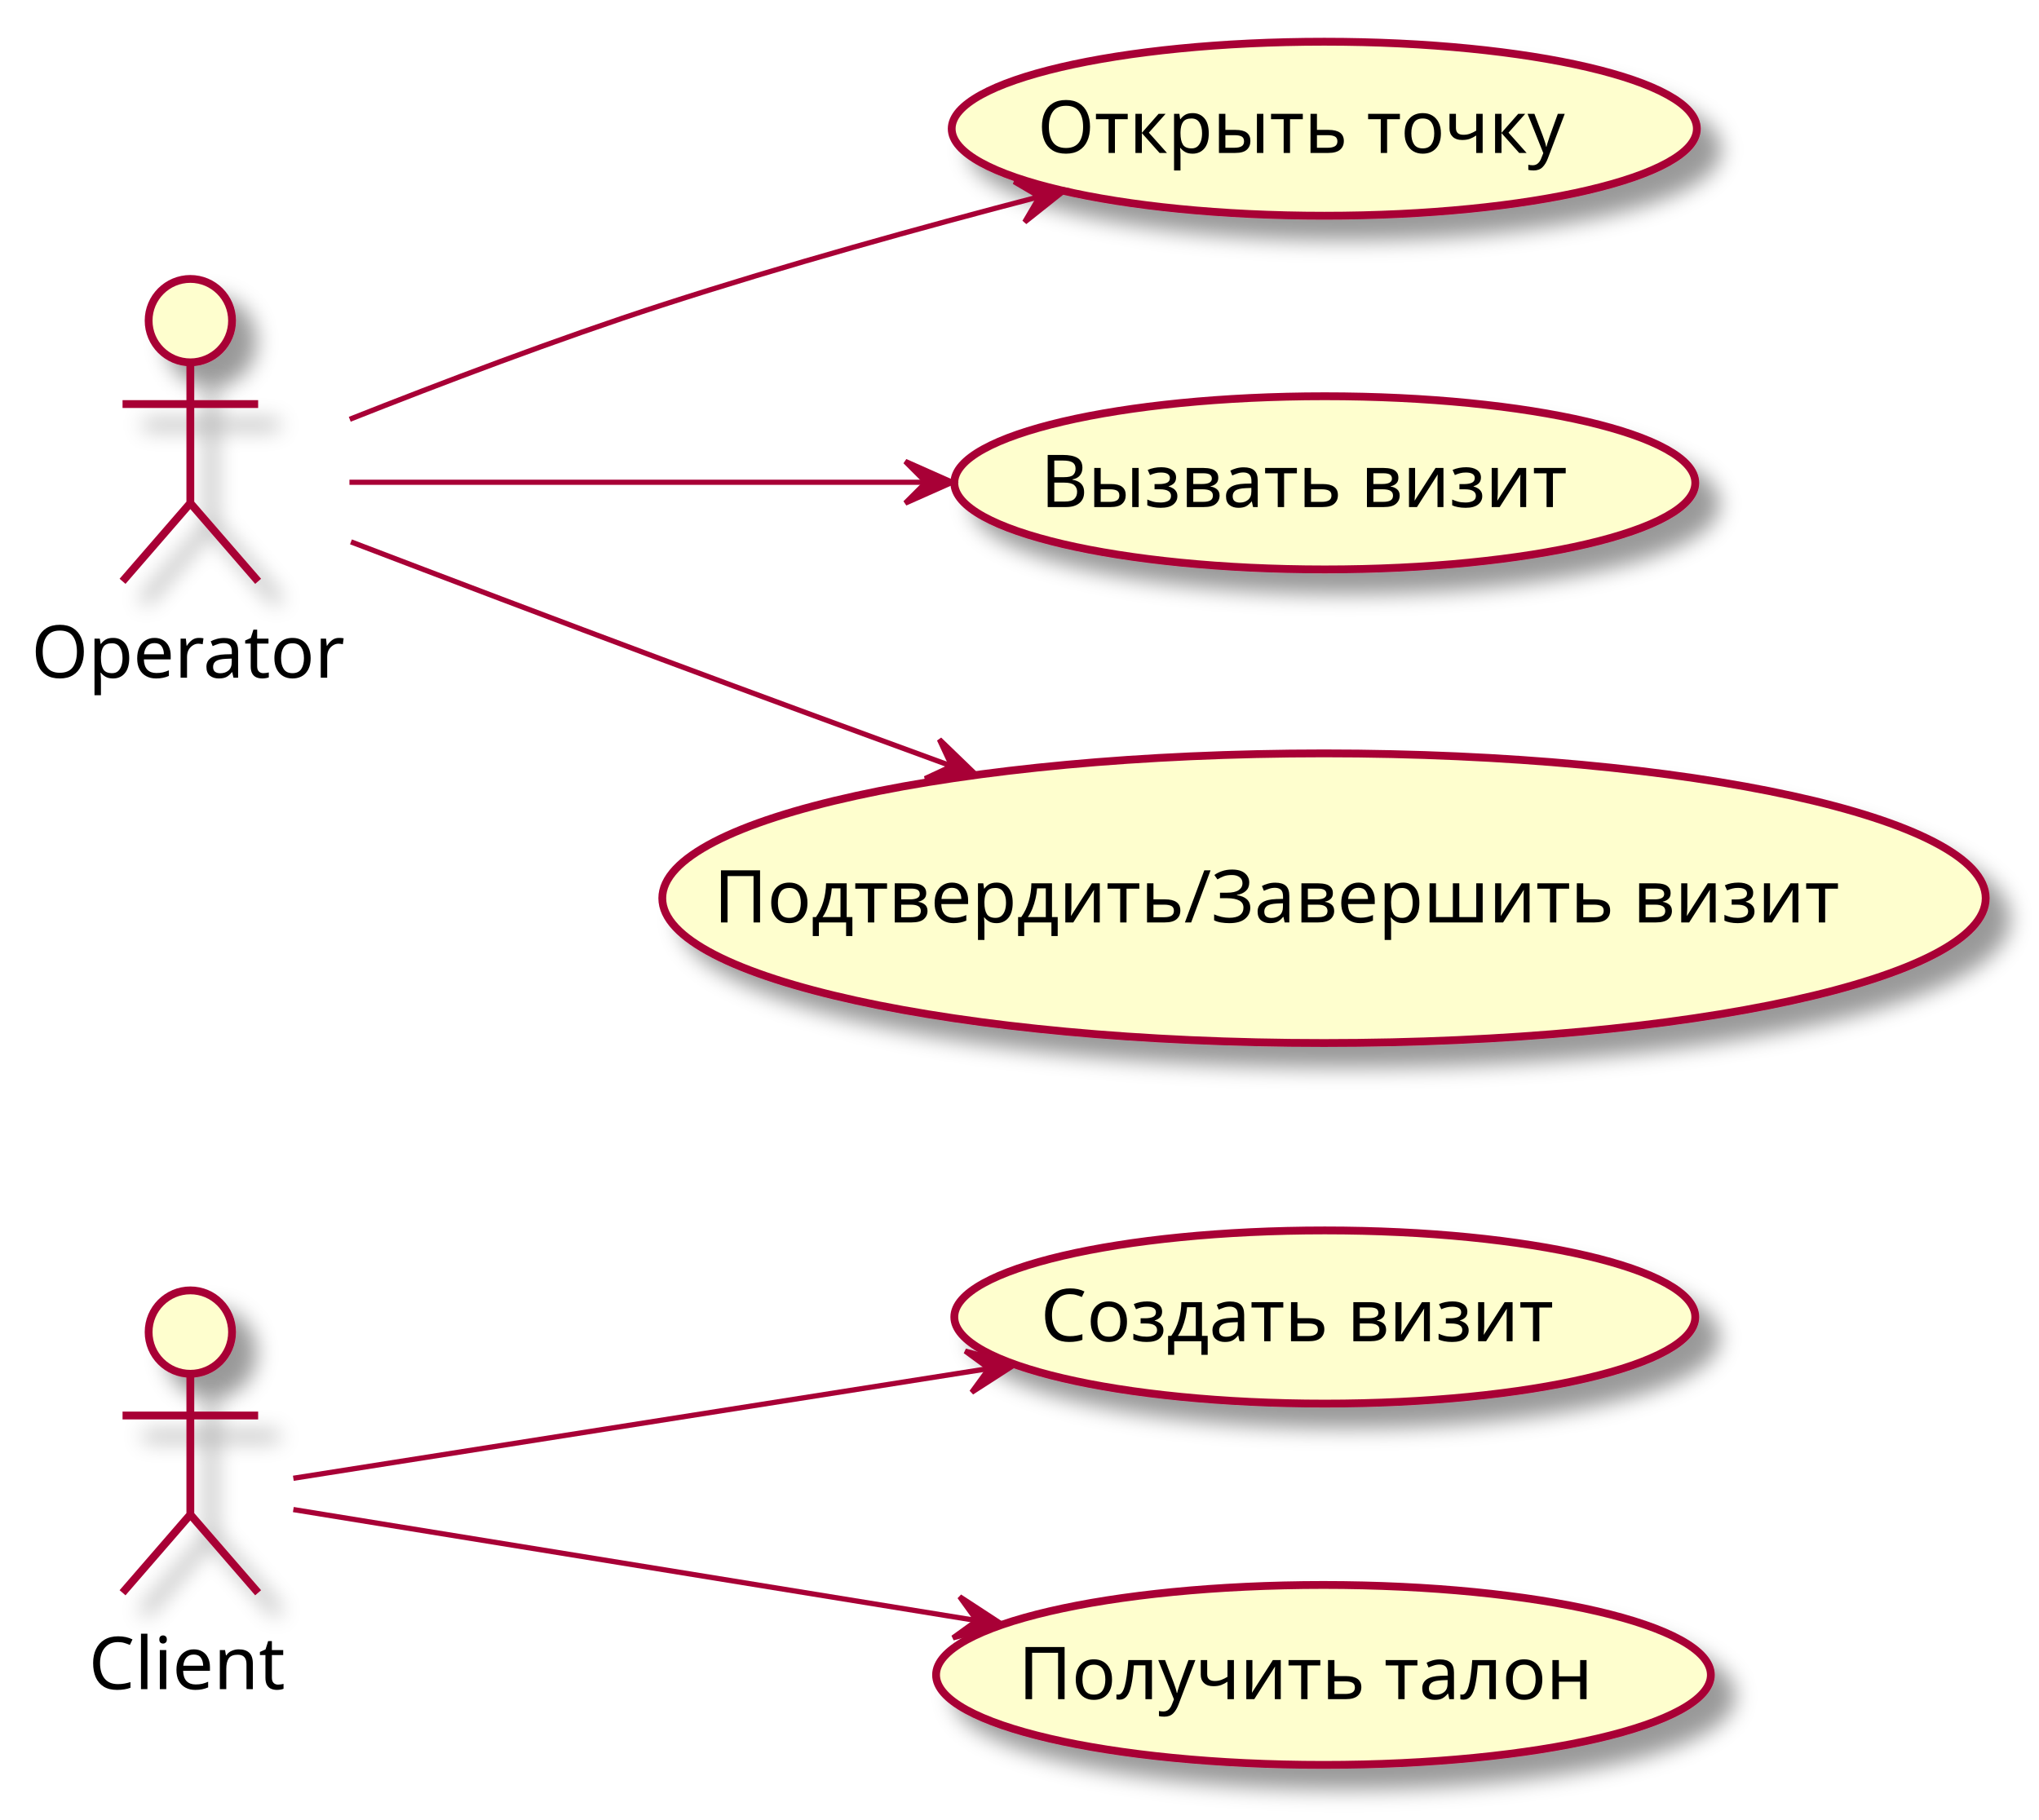
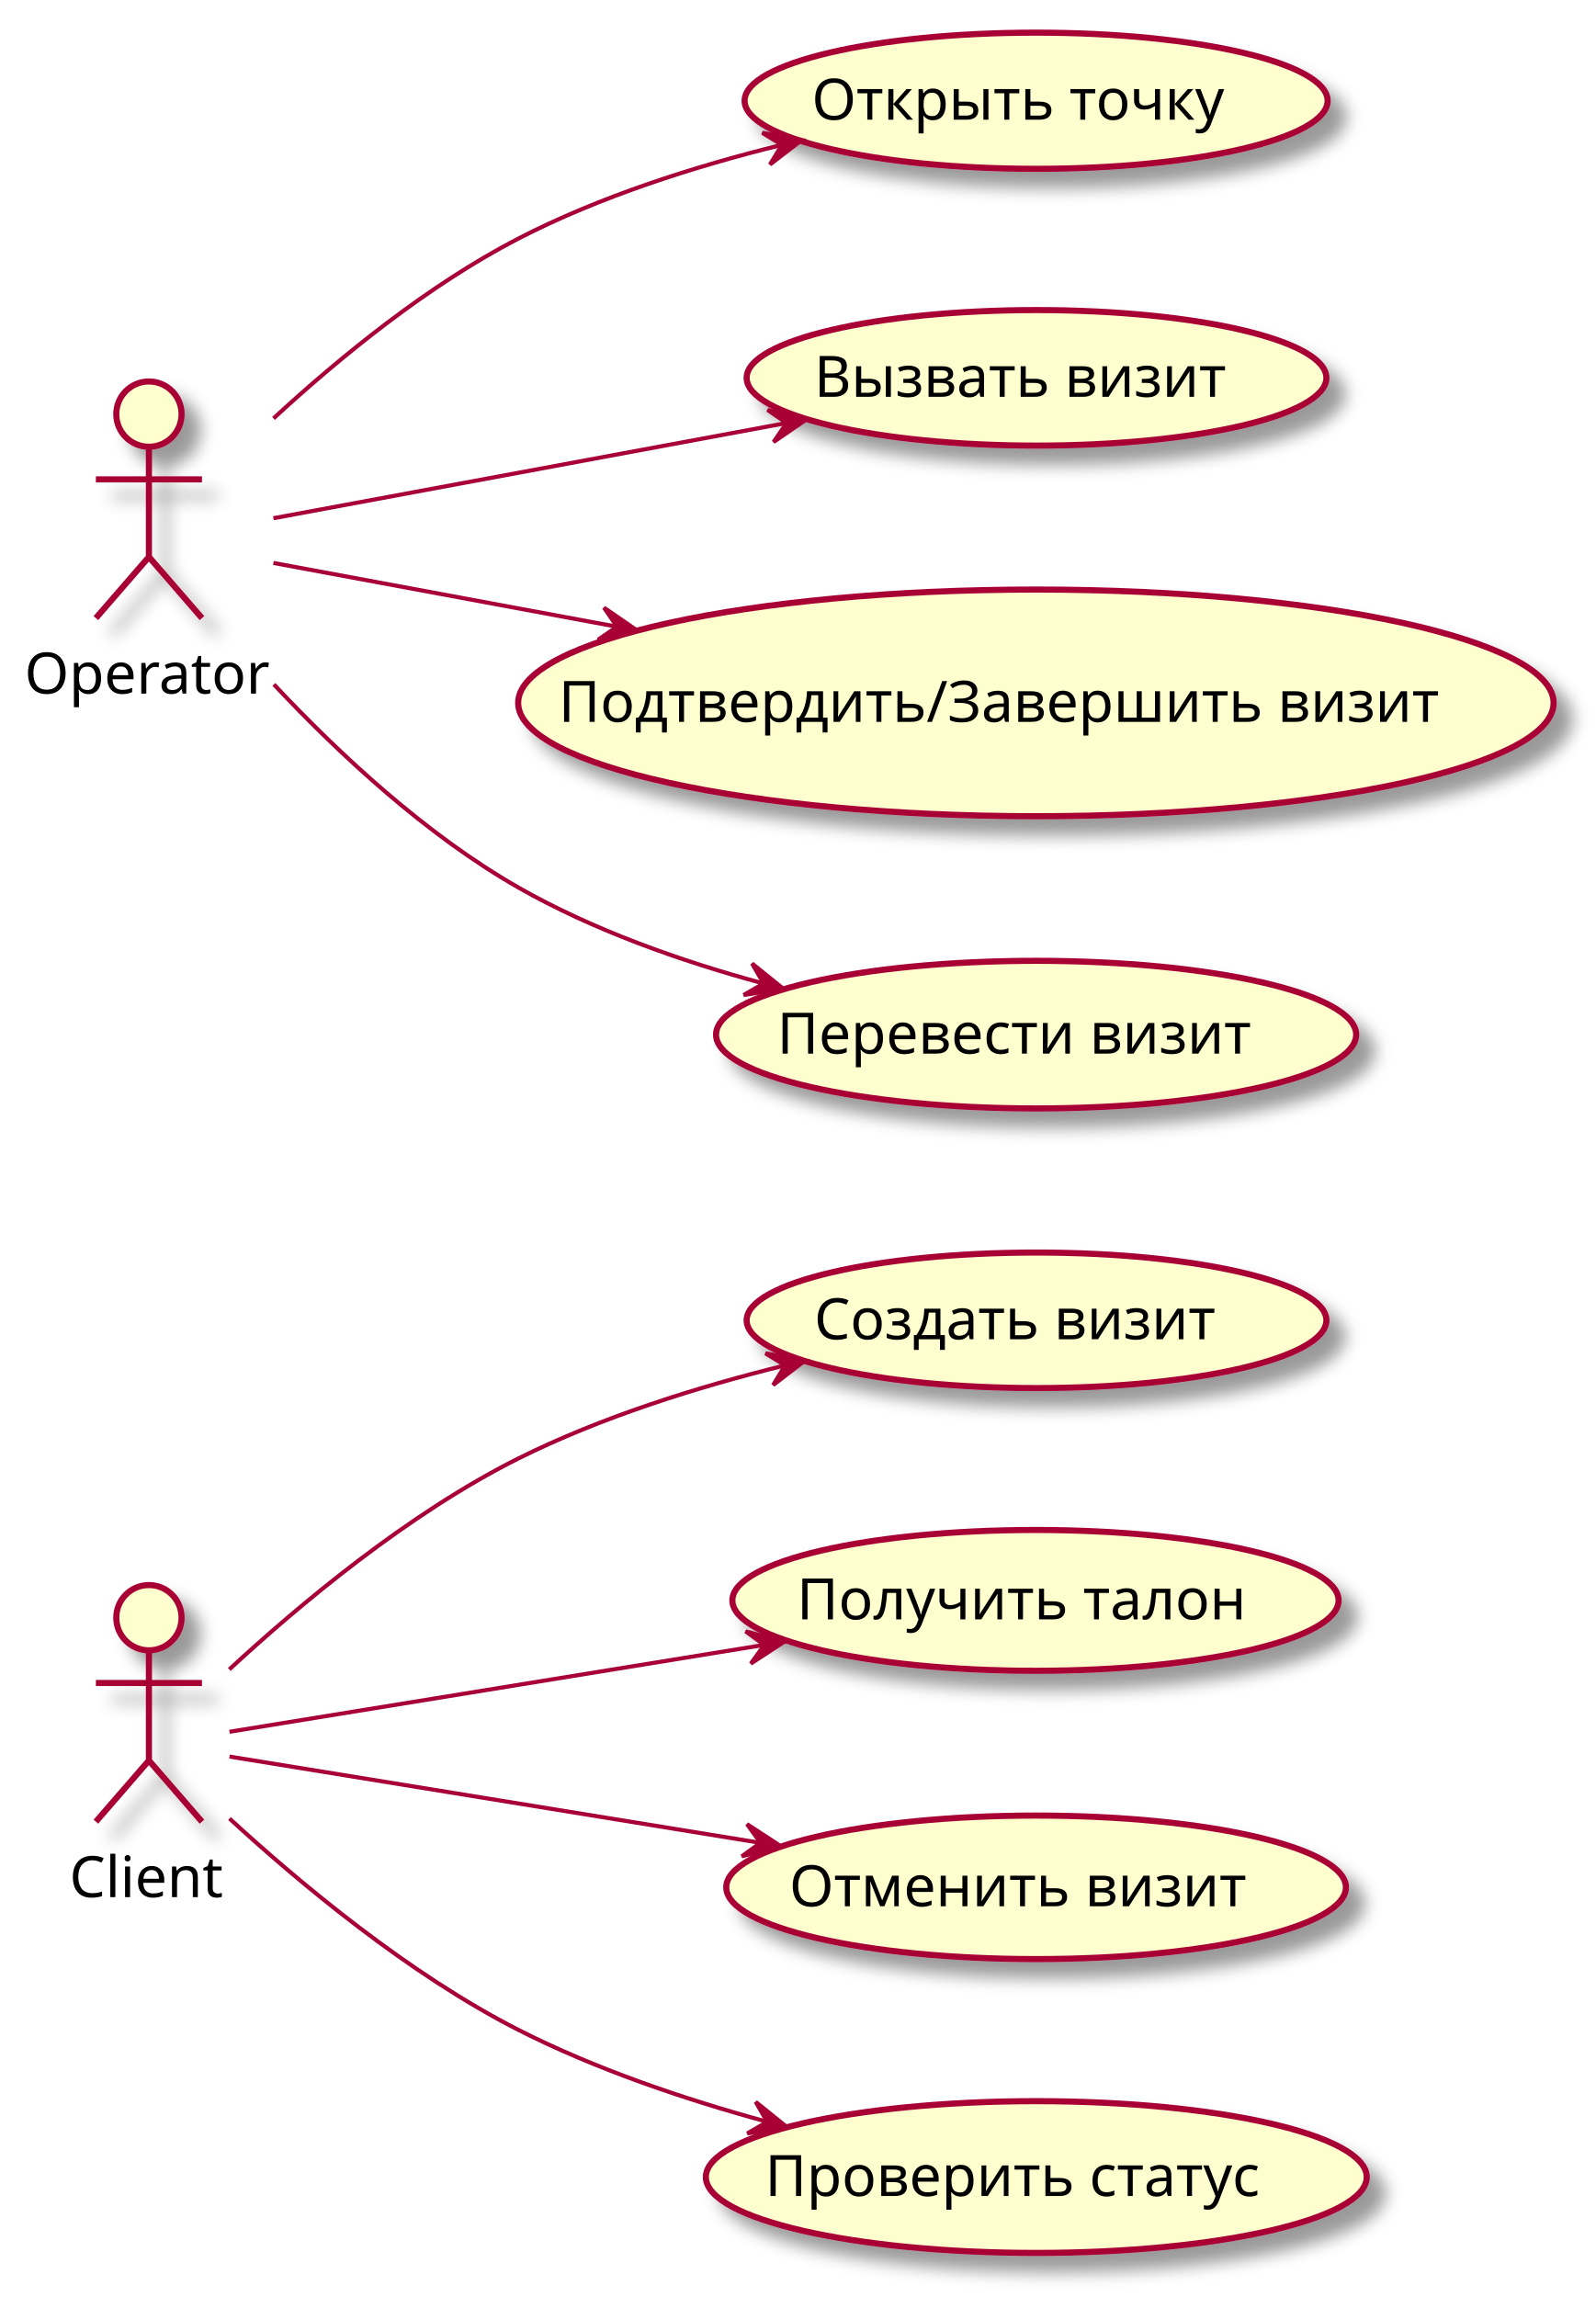
- <svg xmlns="http://www.w3.org/2000/svg" contentScriptType="application/ecmascript" contentStyleType="text/css" height="349px" preserveAspectRatio="none" style="width:391px;height:349px;" version="1.1" viewBox="0 0 391 349" width="391px" zoomAndPan="magnify">
+ <svg xmlns="http://www.w3.org/2000/svg" contentScriptType="application/ecmascript" contentStyleType="text/css" height="563px" preserveAspectRatio="none" style="width:391px;height:563px;" version="1.1" viewBox="0 0 391 563" width="391px" zoomAndPan="magnify">
  <defs>
-     <filter height="300%" id="f3rl2oasfgm6c" width="300%" x="-1" y="-1">
+     <filter height="300%" id="f14t8wot6p5j62" width="300%" x="-1" y="-1">
      <feGaussianBlur result="blurOut" stdDeviation="2.0" />
      <feColorMatrix in="blurOut" result="blurOut2" type="matrix" values="0 0 0 0 0 0 0 0 0 0 0 0 0 0 0 0 0 0 .4 0" />
      <feOffset dx="4.0" dy="4.0" in="blurOut2" result="blurOut3" />
      <feBlend in="SourceGraphic" in2="blurOut3" mode="normal" />
    </filter>
  </defs>
  <g>
-     <ellipse cx="36.5" cy="255.5" fill="#FEFECE" filter="url(#f3rl2oasfgm6c)" rx="8" ry="8" style="stroke: #A80036; stroke-width: 1.5;" />
-     <path d="M36.5,263.5 L36.5,290.5 M23.5,271.5 L49.5,271.5 M36.5,290.5 L23.5,305.5 M36.5,290.5 L49.5,305.5 " fill="none" filter="url(#f3rl2oasfgm6c)" style="stroke: #A80036; stroke-width: 1.5;" />
-     <text fill="#000000" font-family="sans-serif" font-size="14" lengthAdjust="spacingAndGlyphs" textLength="39" x="17" y="323.995">Client</text>
-     <ellipse cx="36.5" cy="61.5" fill="#FEFECE" filter="url(#f3rl2oasfgm6c)" rx="8" ry="8" style="stroke: #A80036; stroke-width: 1.5;" />
-     <path d="M36.5,69.5 L36.5,96.5 M23.5,77.5 L49.5,77.5 M36.5,96.5 L23.5,111.5 M36.5,96.5 L49.5,111.5 " fill="none" filter="url(#f3rl2oasfgm6c)" style="stroke: #A80036; stroke-width: 1.5;" />
-     <text fill="#000000" font-family="sans-serif" font-size="14" lengthAdjust="spacingAndGlyphs" textLength="61" x="6" y="129.995">Operator</text>
-     <ellipse cx="254.045" cy="252.609" fill="#FEFECE" filter="url(#f3rl2oasfgm6c)" rx="71.045" ry="16.609" style="stroke: #A80036; stroke-width: 1.5;" />
-     <text fill="#000000" font-family="sans-serif" font-size="14" lengthAdjust="spacingAndGlyphs" textLength="109" x="199.545" y="257.257">Создать визит</text>
-     <ellipse cx="253.789" cy="321.258" fill="#FEFECE" filter="url(#f3rl2oasfgm6c)" rx="74.289" ry="17.258" style="stroke: #A80036; stroke-width: 1.5;" />
-     <text fill="#000000" font-family="sans-serif" font-size="14" lengthAdjust="spacingAndGlyphs" textLength="117" x="195.289" y="325.906">Получить талон</text>
-     <ellipse cx="253.946" cy="24.689" fill="#FEFECE" filter="url(#f3rl2oasfgm6c)" rx="71.447" ry="16.689" style="stroke: #A80036; stroke-width: 1.5;" />
+     <ellipse cx="36.5" cy="396.5" fill="#FEFECE" filter="url(#f14t8wot6p5j62)" rx="8" ry="8" style="stroke: #A80036; stroke-width: 1.5;" />
+     <path d="M36.5,404.5 L36.5,431.5 M23.5,412.5 L49.5,412.5 M36.5,431.5 L23.5,446.5 M36.5,431.5 L49.5,446.5 " fill="none" filter="url(#f14t8wot6p5j62)" style="stroke: #A80036; stroke-width: 1.5;" />
+     <text fill="#000000" font-family="sans-serif" font-size="14" lengthAdjust="spacingAndGlyphs" textLength="39" x="17" y="464.995">Client</text>
+     <ellipse cx="36.5" cy="101.5" fill="#FEFECE" filter="url(#f14t8wot6p5j62)" rx="8" ry="8" style="stroke: #A80036; stroke-width: 1.5;" />
+     <path d="M36.5,109.5 L36.5,136.5 M23.5,117.5 L49.5,117.5 M36.5,136.5 L23.5,151.5 M36.5,136.5 L49.5,151.5 " fill="none" filter="url(#f14t8wot6p5j62)" style="stroke: #A80036; stroke-width: 1.5;" />
+     <text fill="#000000" font-family="sans-serif" font-size="14" lengthAdjust="spacingAndGlyphs" textLength="61" x="6" y="169.995">Operator</text>
+     <ellipse cx="254.045" cy="323.609" fill="#FEFECE" filter="url(#f14t8wot6p5j62)" rx="71.045" ry="16.609" style="stroke: #A80036; stroke-width: 1.5;" />
+     <text fill="#000000" font-family="sans-serif" font-size="14" lengthAdjust="spacingAndGlyphs" textLength="109" x="199.545" y="328.257">Создать визит</text>
+     <ellipse cx="253.789" cy="392.258" fill="#FEFECE" filter="url(#f14t8wot6p5j62)" rx="74.289" ry="17.258" style="stroke: #A80036; stroke-width: 1.5;" />
+     <text fill="#000000" font-family="sans-serif" font-size="14" lengthAdjust="spacingAndGlyphs" textLength="117" x="195.289" y="396.906">Получить талон</text>
+     <ellipse cx="253.94" cy="462.588" fill="#FEFECE" filter="url(#f14t8wot6p5j62)" rx="75.939" ry="17.588" style="stroke: #A80036; stroke-width: 1.5;" />
+     <text fill="#000000" font-family="sans-serif" font-size="14" lengthAdjust="spacingAndGlyphs" textLength="121" x="193.44" y="467.236">Отменить визит</text>
+     <ellipse cx="253.988" cy="533.598" fill="#FEFECE" filter="url(#f14t8wot6p5j62)" rx="80.988" ry="18.598" style="stroke: #A80036; stroke-width: 1.5;" />
+     <text fill="#000000" font-family="sans-serif" font-size="14" lengthAdjust="spacingAndGlyphs" textLength="133" x="187.488" y="538.246">Проверить статус</text>
+     <ellipse cx="253.946" cy="24.689" fill="#FEFECE" filter="url(#f14t8wot6p5j62)" rx="71.447" ry="16.689" style="stroke: #A80036; stroke-width: 1.5;" />
    <text fill="#000000" font-family="sans-serif" font-size="14" lengthAdjust="spacingAndGlyphs" textLength="110" x="198.946" y="29.338">Открыть точку</text>
-     <ellipse cx="254.045" cy="92.609" fill="#FEFECE" filter="url(#f3rl2oasfgm6c)" rx="71.045" ry="16.609" style="stroke: #A80036; stroke-width: 1.5;" />
+     <ellipse cx="254.045" cy="92.609" fill="#FEFECE" filter="url(#f14t8wot6p5j62)" rx="71.045" ry="16.609" style="stroke: #A80036; stroke-width: 1.5;" />
    <text fill="#000000" font-family="sans-serif" font-size="14" lengthAdjust="spacingAndGlyphs" textLength="109" x="199.545" y="97.257">Вызвать визит</text>
-     <ellipse cx="253.891" cy="172.278" fill="#FEFECE" filter="url(#f3rl2oasfgm6c)" rx="126.891" ry="27.778" style="stroke: #A80036; stroke-width: 1.5;" />
+     <ellipse cx="253.891" cy="172.278" fill="#FEFECE" filter="url(#f14t8wot6p5j62)" rx="126.891" ry="27.778" style="stroke: #A80036; stroke-width: 1.5;" />
    <text fill="#000000" font-family="sans-serif" font-size="14" lengthAdjust="spacingAndGlyphs" textLength="234" x="136.891" y="176.927">Подтвердить/Завершить визит</text>
-     <path d="M56.25,283.54 C85.63,278.91 143.88,269.72 189.4,262.53 " fill="none" id="Client-&gt;Создать визит" style="stroke: #A80036; stroke-width: 1.0;" />
-     <polygon fill="#A80036" points="194.61,261.71,185.101,259.146,189.67,262.481,186.334,267.05,194.61,261.71" style="stroke: #A80036; stroke-width: 1.0;" />
-     <path d="M56.25,289.54 C85.14,294.24 141.93,303.46 187.1,310.8 " fill="none" id="Client-&gt;Получить талон" style="stroke: #A80036; stroke-width: 1.0;" />
-     <polygon fill="#A80036" points="192.27,311.64,184.027,306.25,187.335,310.839,182.745,314.146,192.27,311.64" style="stroke: #A80036; stroke-width: 1.0;" />
-     <path d="M67.07,80.42 C84.39,73.56 106.76,65.06 127,58.5 C150.45,50.9 176.71,43.62 199.18,37.76 " fill="none" id="Operator-&gt;Открыть точку" style="stroke: #A80036; stroke-width: 1.0;" />
-     <polygon fill="#A80036" points="204.2,36.46,194.484,34.85,199.36,37.716,196.494,42.593,204.2,36.46" style="stroke: #A80036; stroke-width: 1.0;" />
-     <path d="M67.01,92.5 C95.36,92.5 139.4,92.5 177.5,92.5 " fill="none" id="Operator-&gt;Вызвать визит" style="stroke: #A80036; stroke-width: 1.0;" />
-     <polygon fill="#A80036" points="182.6,92.5,173.6,88.5,177.6,92.5,173.6,96.5,182.6,92.5" style="stroke: #A80036; stroke-width: 1.0;" />
-     <path d="M67.3,103.93 C84.69,110.57 107.06,119.07 127,126.5 C144.85,133.15 164.16,140.25 182.18,146.83 " fill="none" id="Operator-&gt;Подтвердить/Завершить визит" style="stroke: #A80036; stroke-width: 1.0;" />
-     <polygon fill="#A80036" points="187.22,148.67,180.136,141.828,182.523,146.957,177.394,149.344,187.22,148.67" style="stroke: #A80036; stroke-width: 1.0;" />
+     <ellipse cx="253.946" cy="253.589" fill="#FEFECE" filter="url(#f14t8wot6p5j62)" rx="78.447" ry="18.089" style="stroke: #A80036; stroke-width: 1.5;" />
+     <text fill="#000000" font-family="sans-serif" font-size="14" lengthAdjust="spacingAndGlyphs" textLength="127" x="190.446" y="258.238">Перевести визит</text>
+     <path d="M56.2,409.18 C73.31,393.36 100.01,371 127,357.5 C147.26,347.37 170.92,339.96 192.22,334.7 " fill="none" id="Client-&gt;Создать визит" style="stroke: #A80036; stroke-width: 1.0;" />
+     <polygon fill="#A80036" points="197.3,333.48,187.613,331.702,192.439,334.652,189.489,339.479,197.3,333.48" style="stroke: #A80036; stroke-width: 1.0;" />
+     <path d="M56.25,424.46 C85.14,419.76 141.93,410.54 187.1,403.2 " fill="none" id="Client-&gt;Получить талон" style="stroke: #A80036; stroke-width: 1.0;" />
+     <polygon fill="#A80036" points="192.27,402.36,182.745,399.854,187.335,403.161,184.027,407.75,192.27,402.36" style="stroke: #A80036; stroke-width: 1.0;" />
+     <path d="M56.25,430.54 C84.94,435.2 141.16,444.34 186.18,451.65 " fill="none" id="Client-&gt;Отменить визит" style="stroke: #A80036; stroke-width: 1.0;" />
+     <polygon fill="#A80036" points="191.33,452.48,183.085,447.093,186.394,451.681,181.806,454.991,191.33,452.48" style="stroke: #A80036; stroke-width: 1.0;" />
+     <path d="M56.25,445.73 C73.39,461.48 100.11,483.8 127,497.5 C145.88,507.11 167.69,514.5 187.81,520 " fill="none" id="Client-&gt;Проверить статус" style="stroke: #A80036; stroke-width: 1.0;" />
+     <polygon fill="#A80036" points="192.88,521.36,185.212,515.179,188.048,520.073,183.154,522.91,192.88,521.36" style="stroke: #A80036; stroke-width: 1.0;" />
+     <path d="M67.03,102.56 C83.45,87.42 104.97,69.89 127,58.5 C146.94,48.19 170.31,40.77 191.48,35.54 " fill="none" id="Operator-&gt;Открыть точку" style="stroke: #A80036; stroke-width: 1.0;" />
+     <polygon fill="#A80036" points="196.52,34.33,186.833,32.552,191.659,35.502,188.709,40.329,196.52,34.33" style="stroke: #A80036; stroke-width: 1.0;" />
+     <path d="M67.01,127.02 C99.25,121.04 151.75,111.29 192.76,103.68 " fill="none" id="Operator-&gt;Вызвать визит" style="stroke: #A80036; stroke-width: 1.0;" />
+     <polygon fill="#A80036" points="197.71,102.76,188.13,100.474,192.794,103.674,189.594,108.339,197.71,102.76" style="stroke: #A80036; stroke-width: 1.0;" />
+     <path d="M67.01,137.98 C89.01,142.06 120.43,147.89 151.21,153.61 " fill="none" id="Operator-&gt;Подтвердить/Завершить визит" style="stroke: #A80036; stroke-width: 1.0;" />
+     <polygon fill="#A80036" points="156.15,154.52,148.034,148.941,151.234,153.606,146.57,156.806,156.15,154.52" style="stroke: #A80036; stroke-width: 1.0;" />
+     <path d="M67.13,167.75 C83.26,184.95 104.48,204.64 127,217.5 C145.3,227.95 166.86,235.56 186.92,241 " fill="none" id="Operator-&gt;Перевести визит" style="stroke: #A80036; stroke-width: 1.0;" />
+     <polygon fill="#A80036" points="191.99,242.34,184.322,236.159,187.158,241.054,182.264,243.89,191.99,242.34" style="stroke: #A80036; stroke-width: 1.0;" />
  </g>
</svg>
